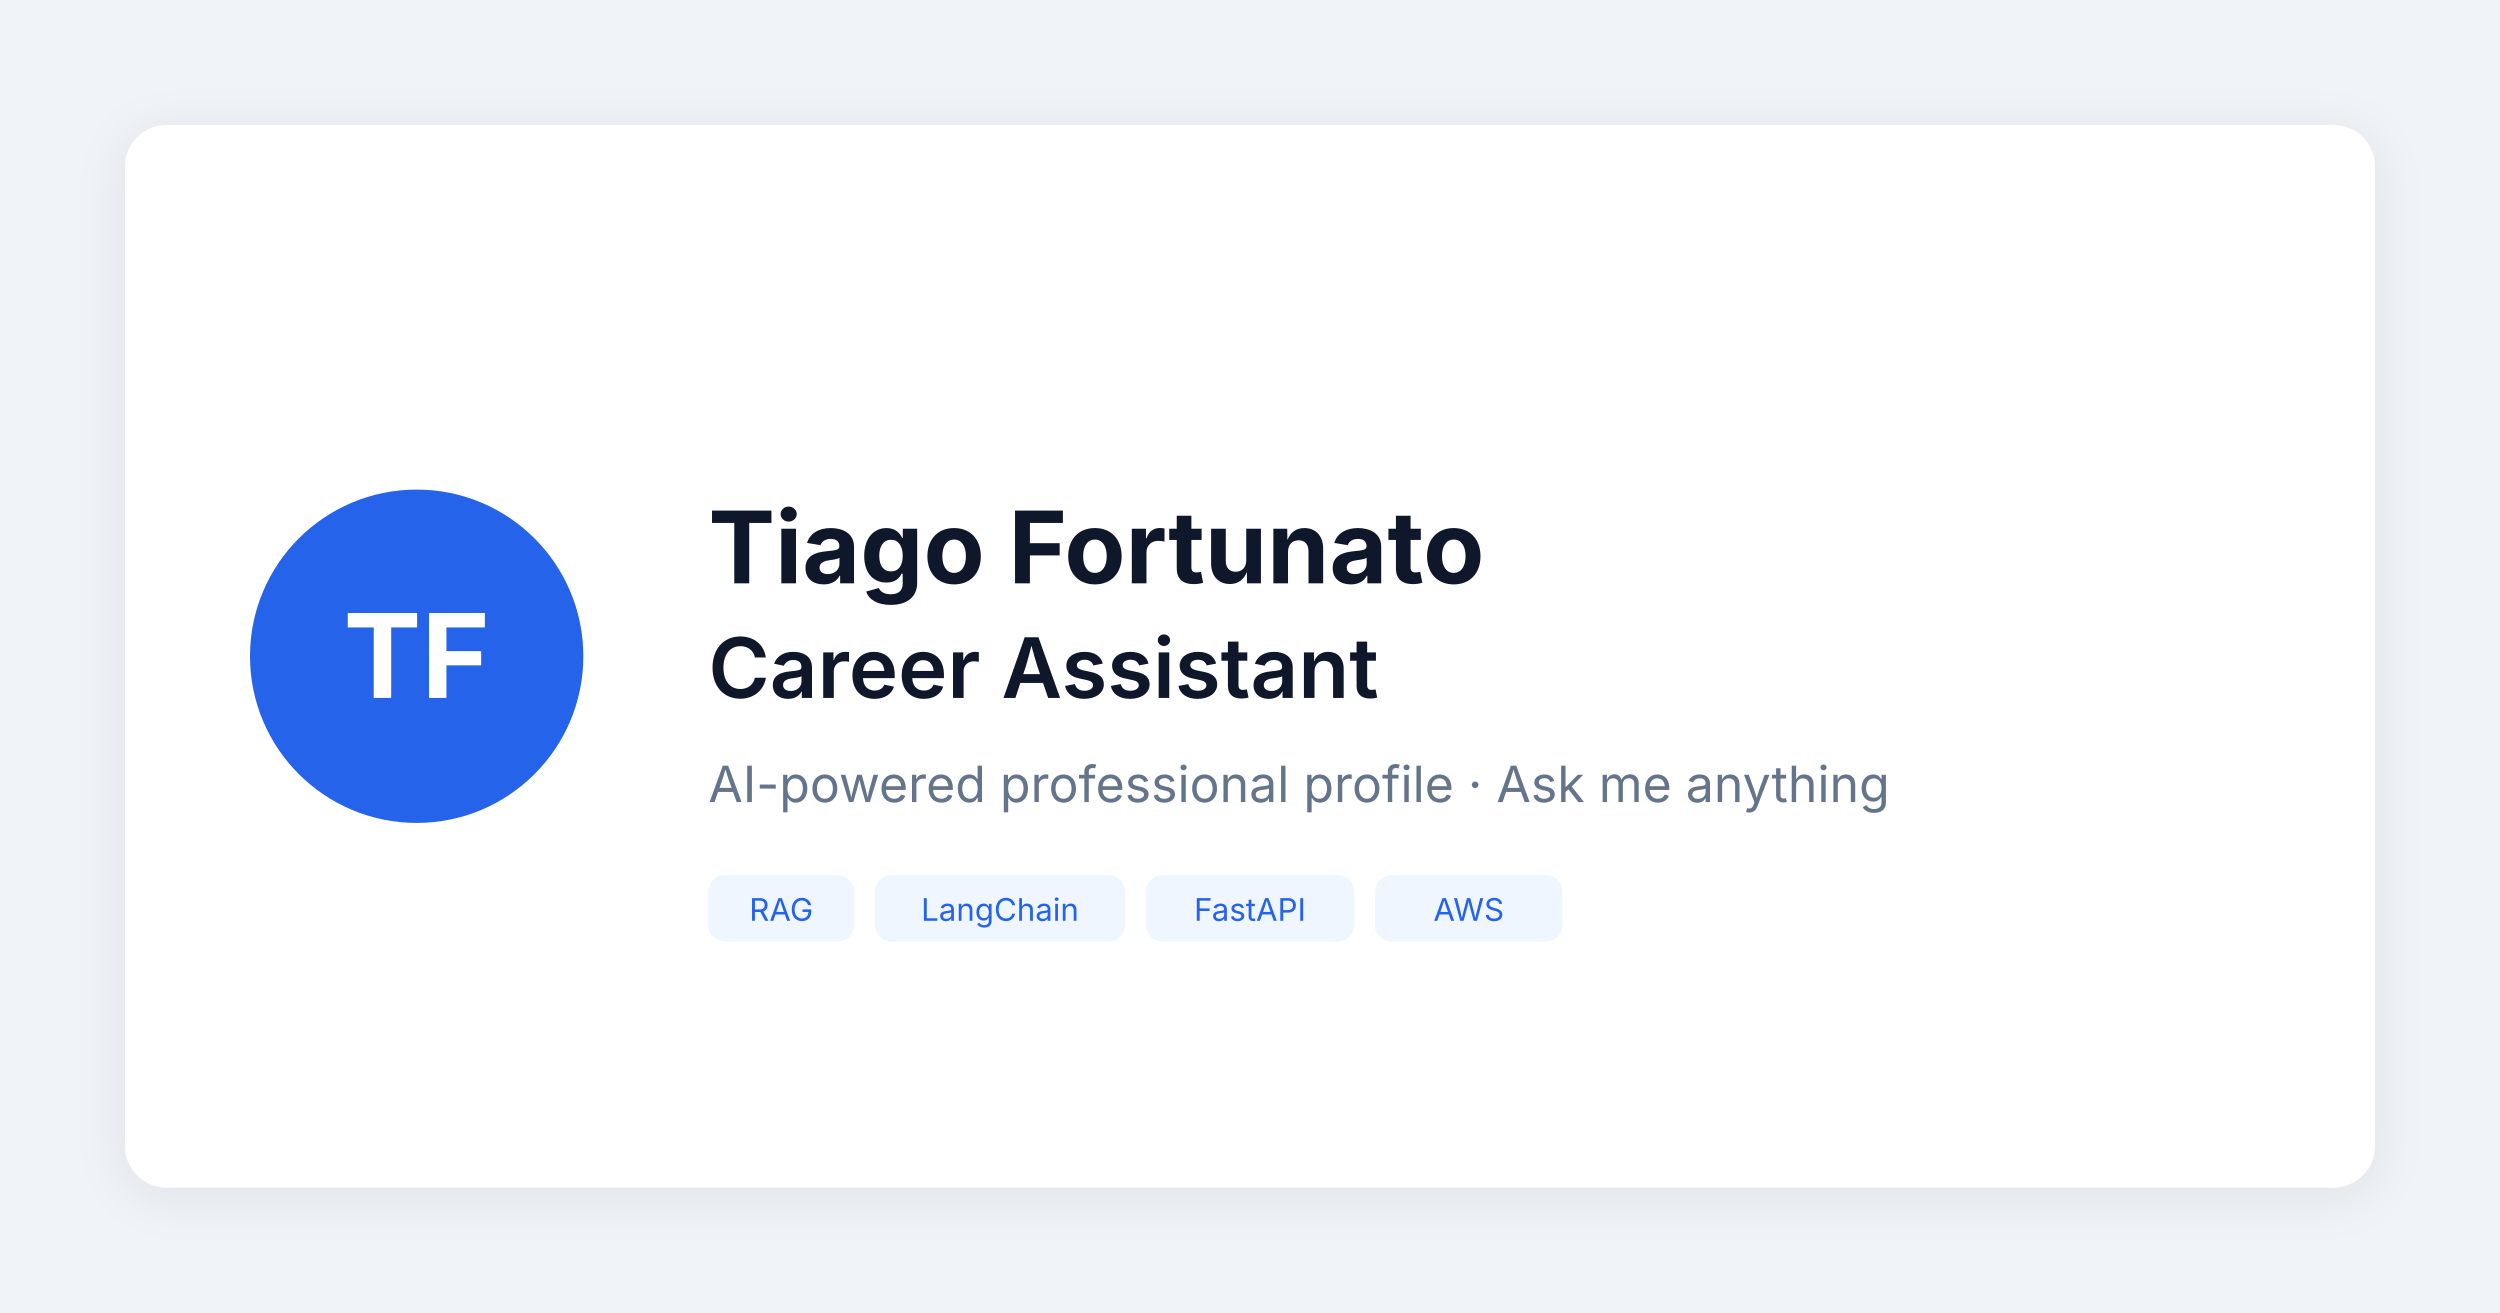
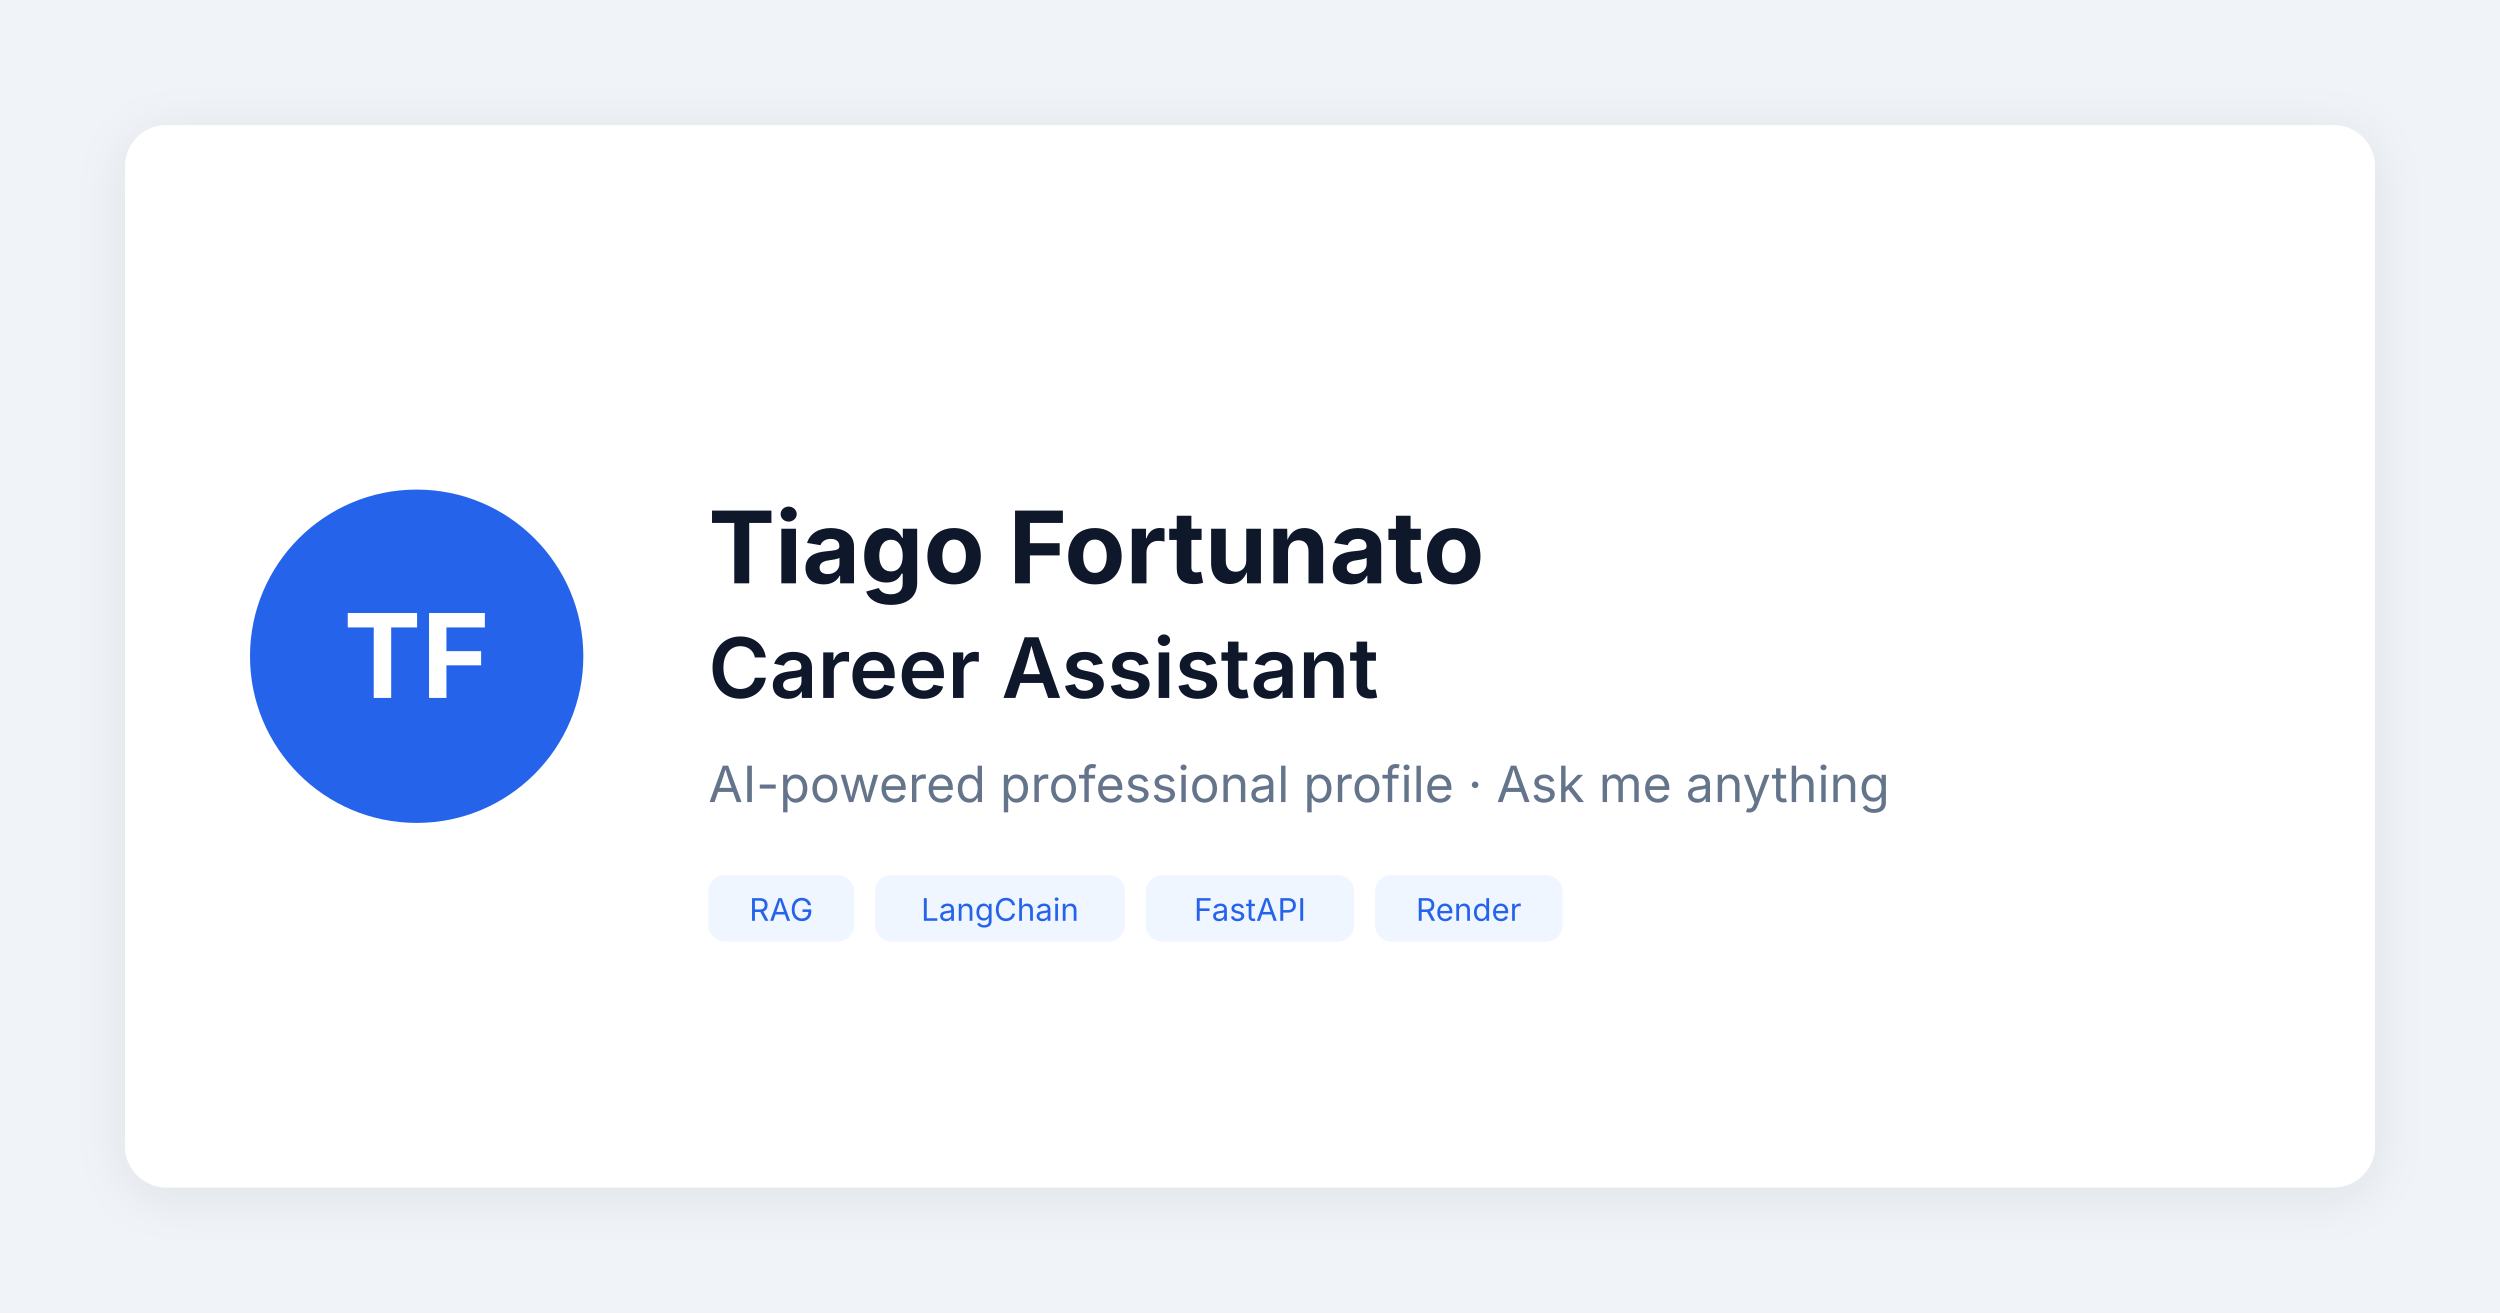
<svg xmlns="http://www.w3.org/2000/svg" width="1200" height="630">
  <rect width="1200" height="630" fill="#f0f4f8" />
  <rect x="60" y="60" width="1080" height="510" rx="20" fill="#ffffff" filter="url(#shadow)" />
  <defs>
    <filter id="shadow" x="-5%" y="-5%" width="110%" height="110%">
      <feDropShadow dx="0" dy="4" stdDeviation="12" flood-opacity="0.08" />
    </filter>
  </defs>
  <circle cx="200" cy="315" r="80" fill="#2563eb" />
  <text x="200" y="335" text-anchor="middle" font-family="-apple-system, BlinkMacSystemFont, Segoe UI, sans-serif" font-size="56" font-weight="700" fill="#ffffff">TF</text>
  <text x="340" y="280" font-family="-apple-system, BlinkMacSystemFont, Segoe UI, sans-serif" font-size="48" font-weight="700" fill="#0f172a">Tiago Fortunato</text>
  <text x="340" y="335" font-family="-apple-system, BlinkMacSystemFont, Segoe UI, sans-serif" font-size="40" font-weight="600" fill="#0f172a">Career Assistant</text>
  <text x="340" y="385" font-family="-apple-system, BlinkMacSystemFont, Segoe UI, sans-serif" font-size="24" fill="#64748b">AI-powered professional profile  ·  Ask me anything</text>
  <rect x="340" y="420" width="70" height="32" rx="8" fill="#eff6ff" />
  <text x="375" y="442" text-anchor="middle" font-family="-apple-system, sans-serif" font-size="15" fill="#2563eb">RAG</text>
  <rect x="420" y="420" width="120" height="32" rx="8" fill="#eff6ff" />
  <text x="480" y="442" text-anchor="middle" font-family="-apple-system, sans-serif" font-size="15" fill="#2563eb">LangChain</text>
  <rect x="550" y="420" width="100" height="32" rx="8" fill="#eff6ff" />
  <text x="600" y="442" text-anchor="middle" font-family="-apple-system, sans-serif" font-size="15" fill="#2563eb">FastAPI</text>
  <rect x="660" y="420" width="90" height="32" rx="8" fill="#eff6ff" />
-   <text x="705" y="442" text-anchor="middle" font-family="-apple-system, sans-serif" font-size="15" fill="#2563eb">AWS</text>
+   <text x="705" y="442" text-anchor="middle" font-family="-apple-system, sans-serif" font-size="15" fill="#2563eb">Render</text>
</svg>
